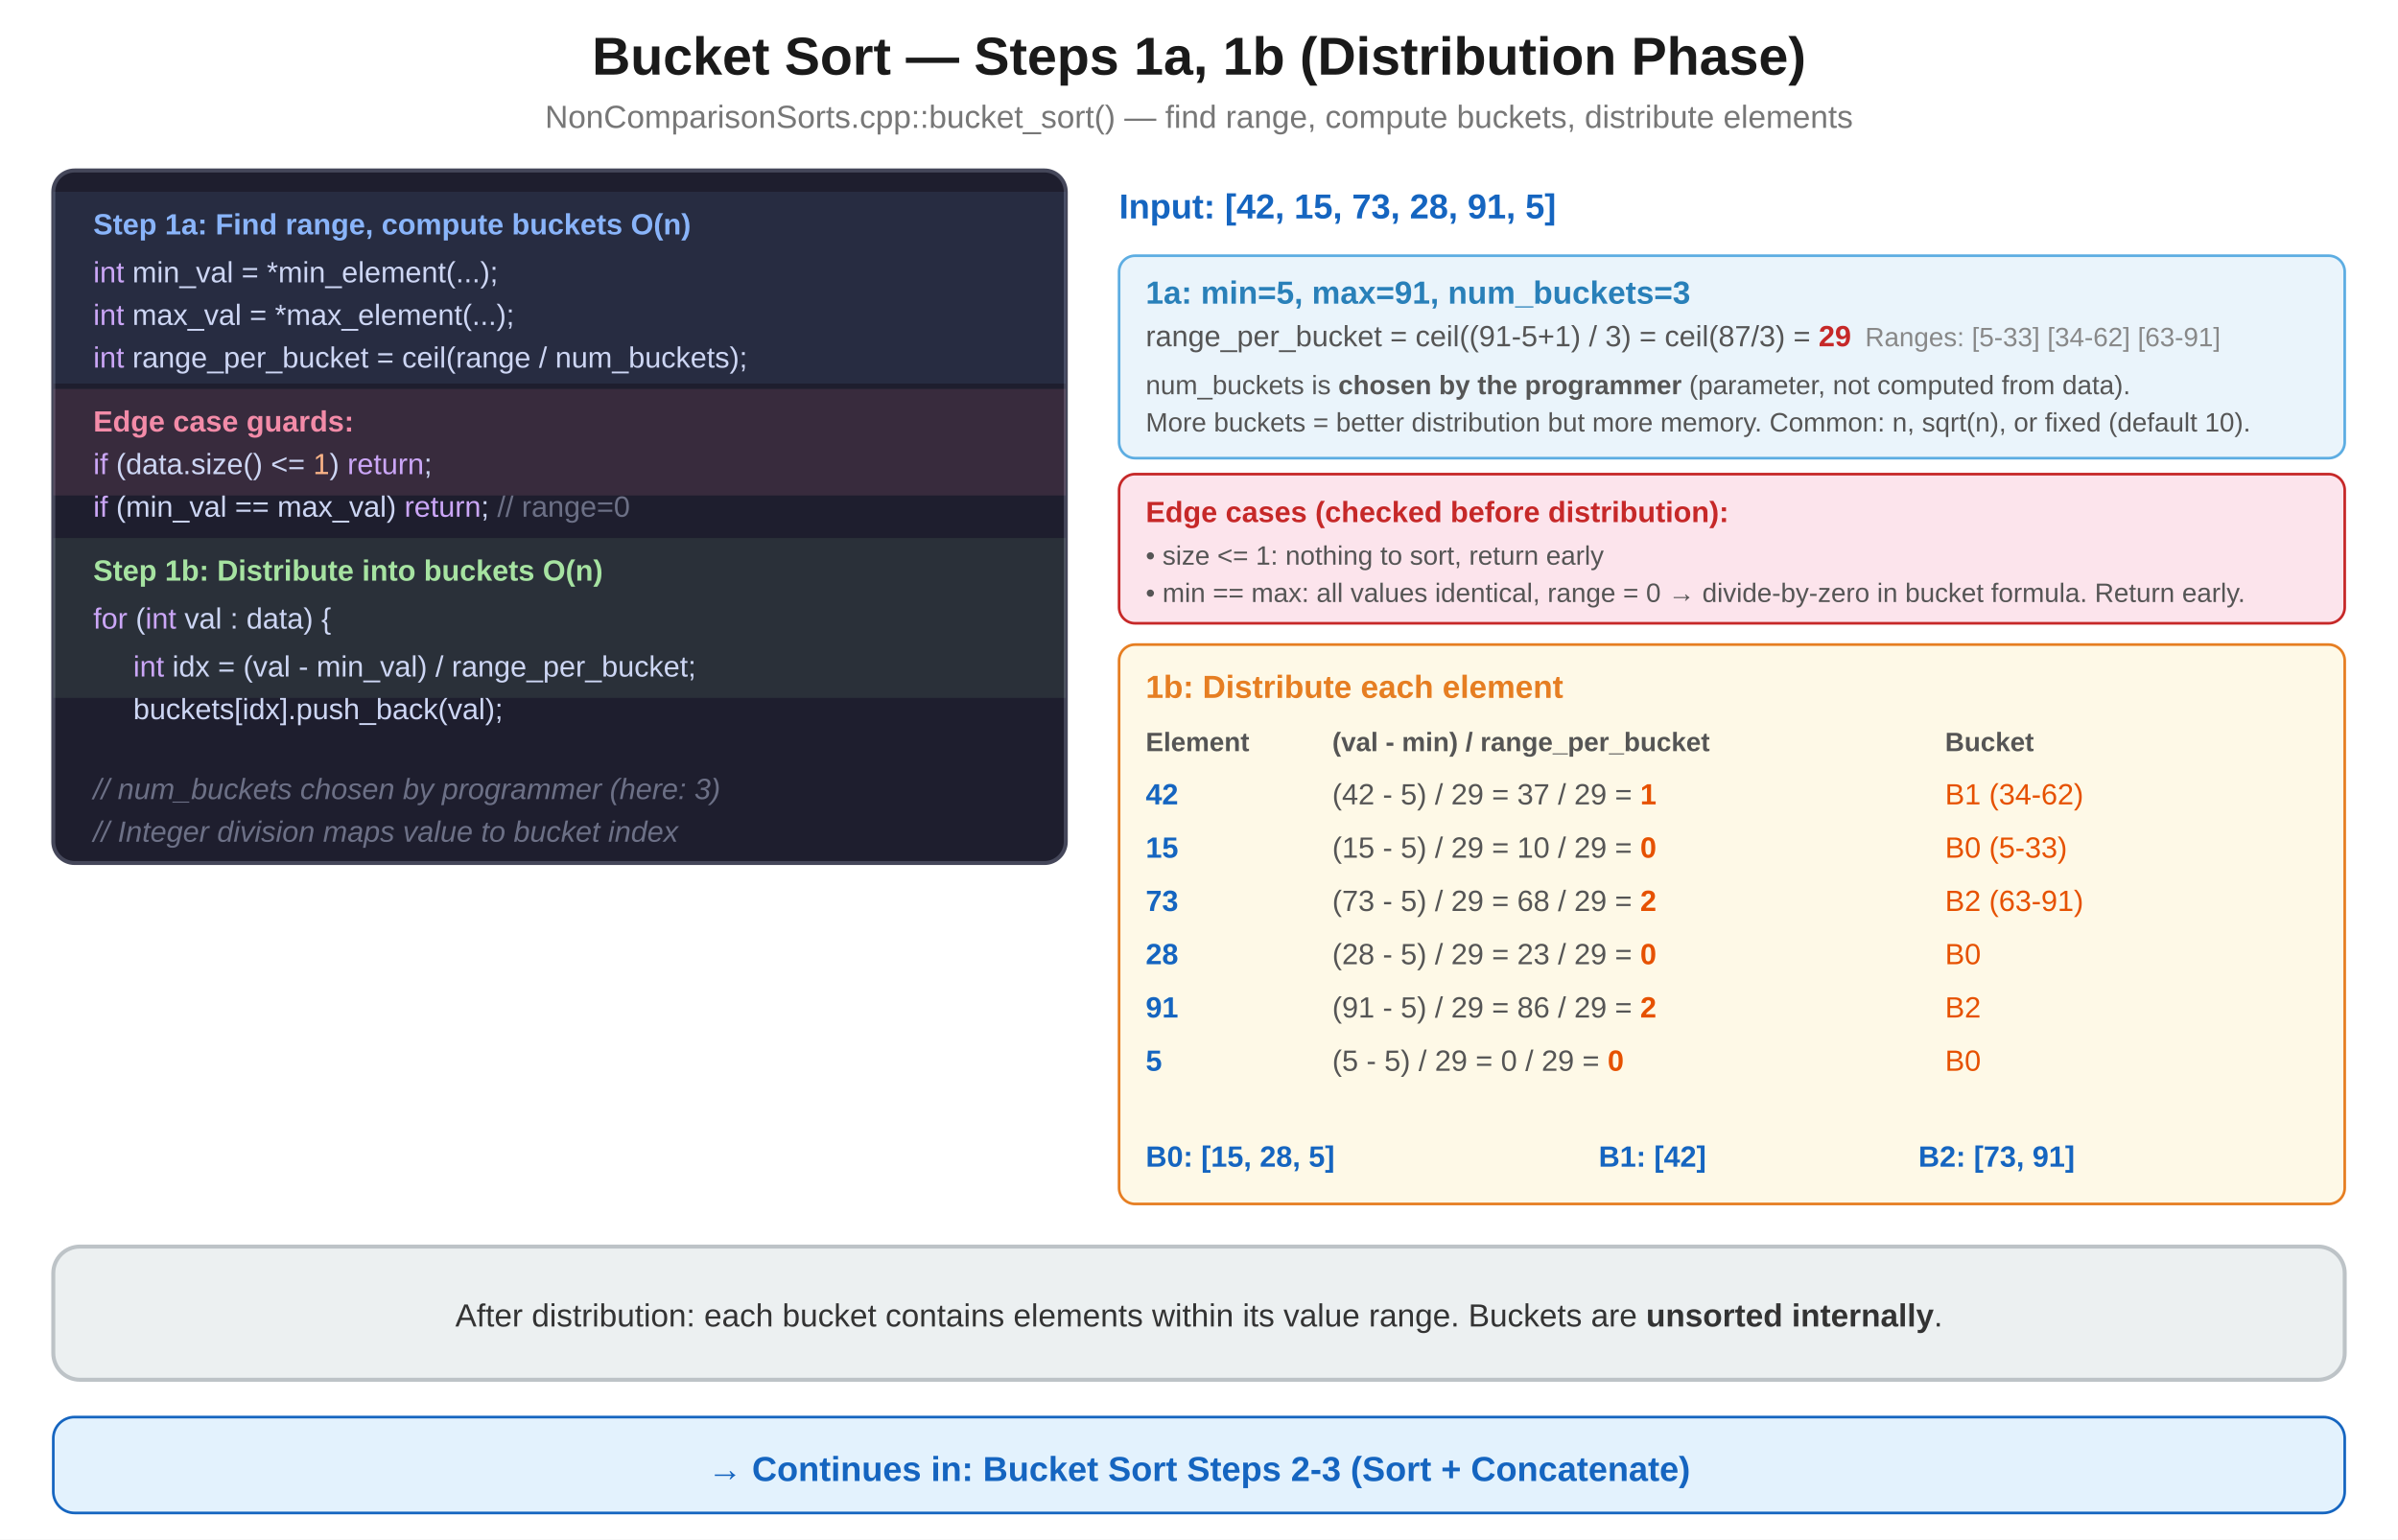
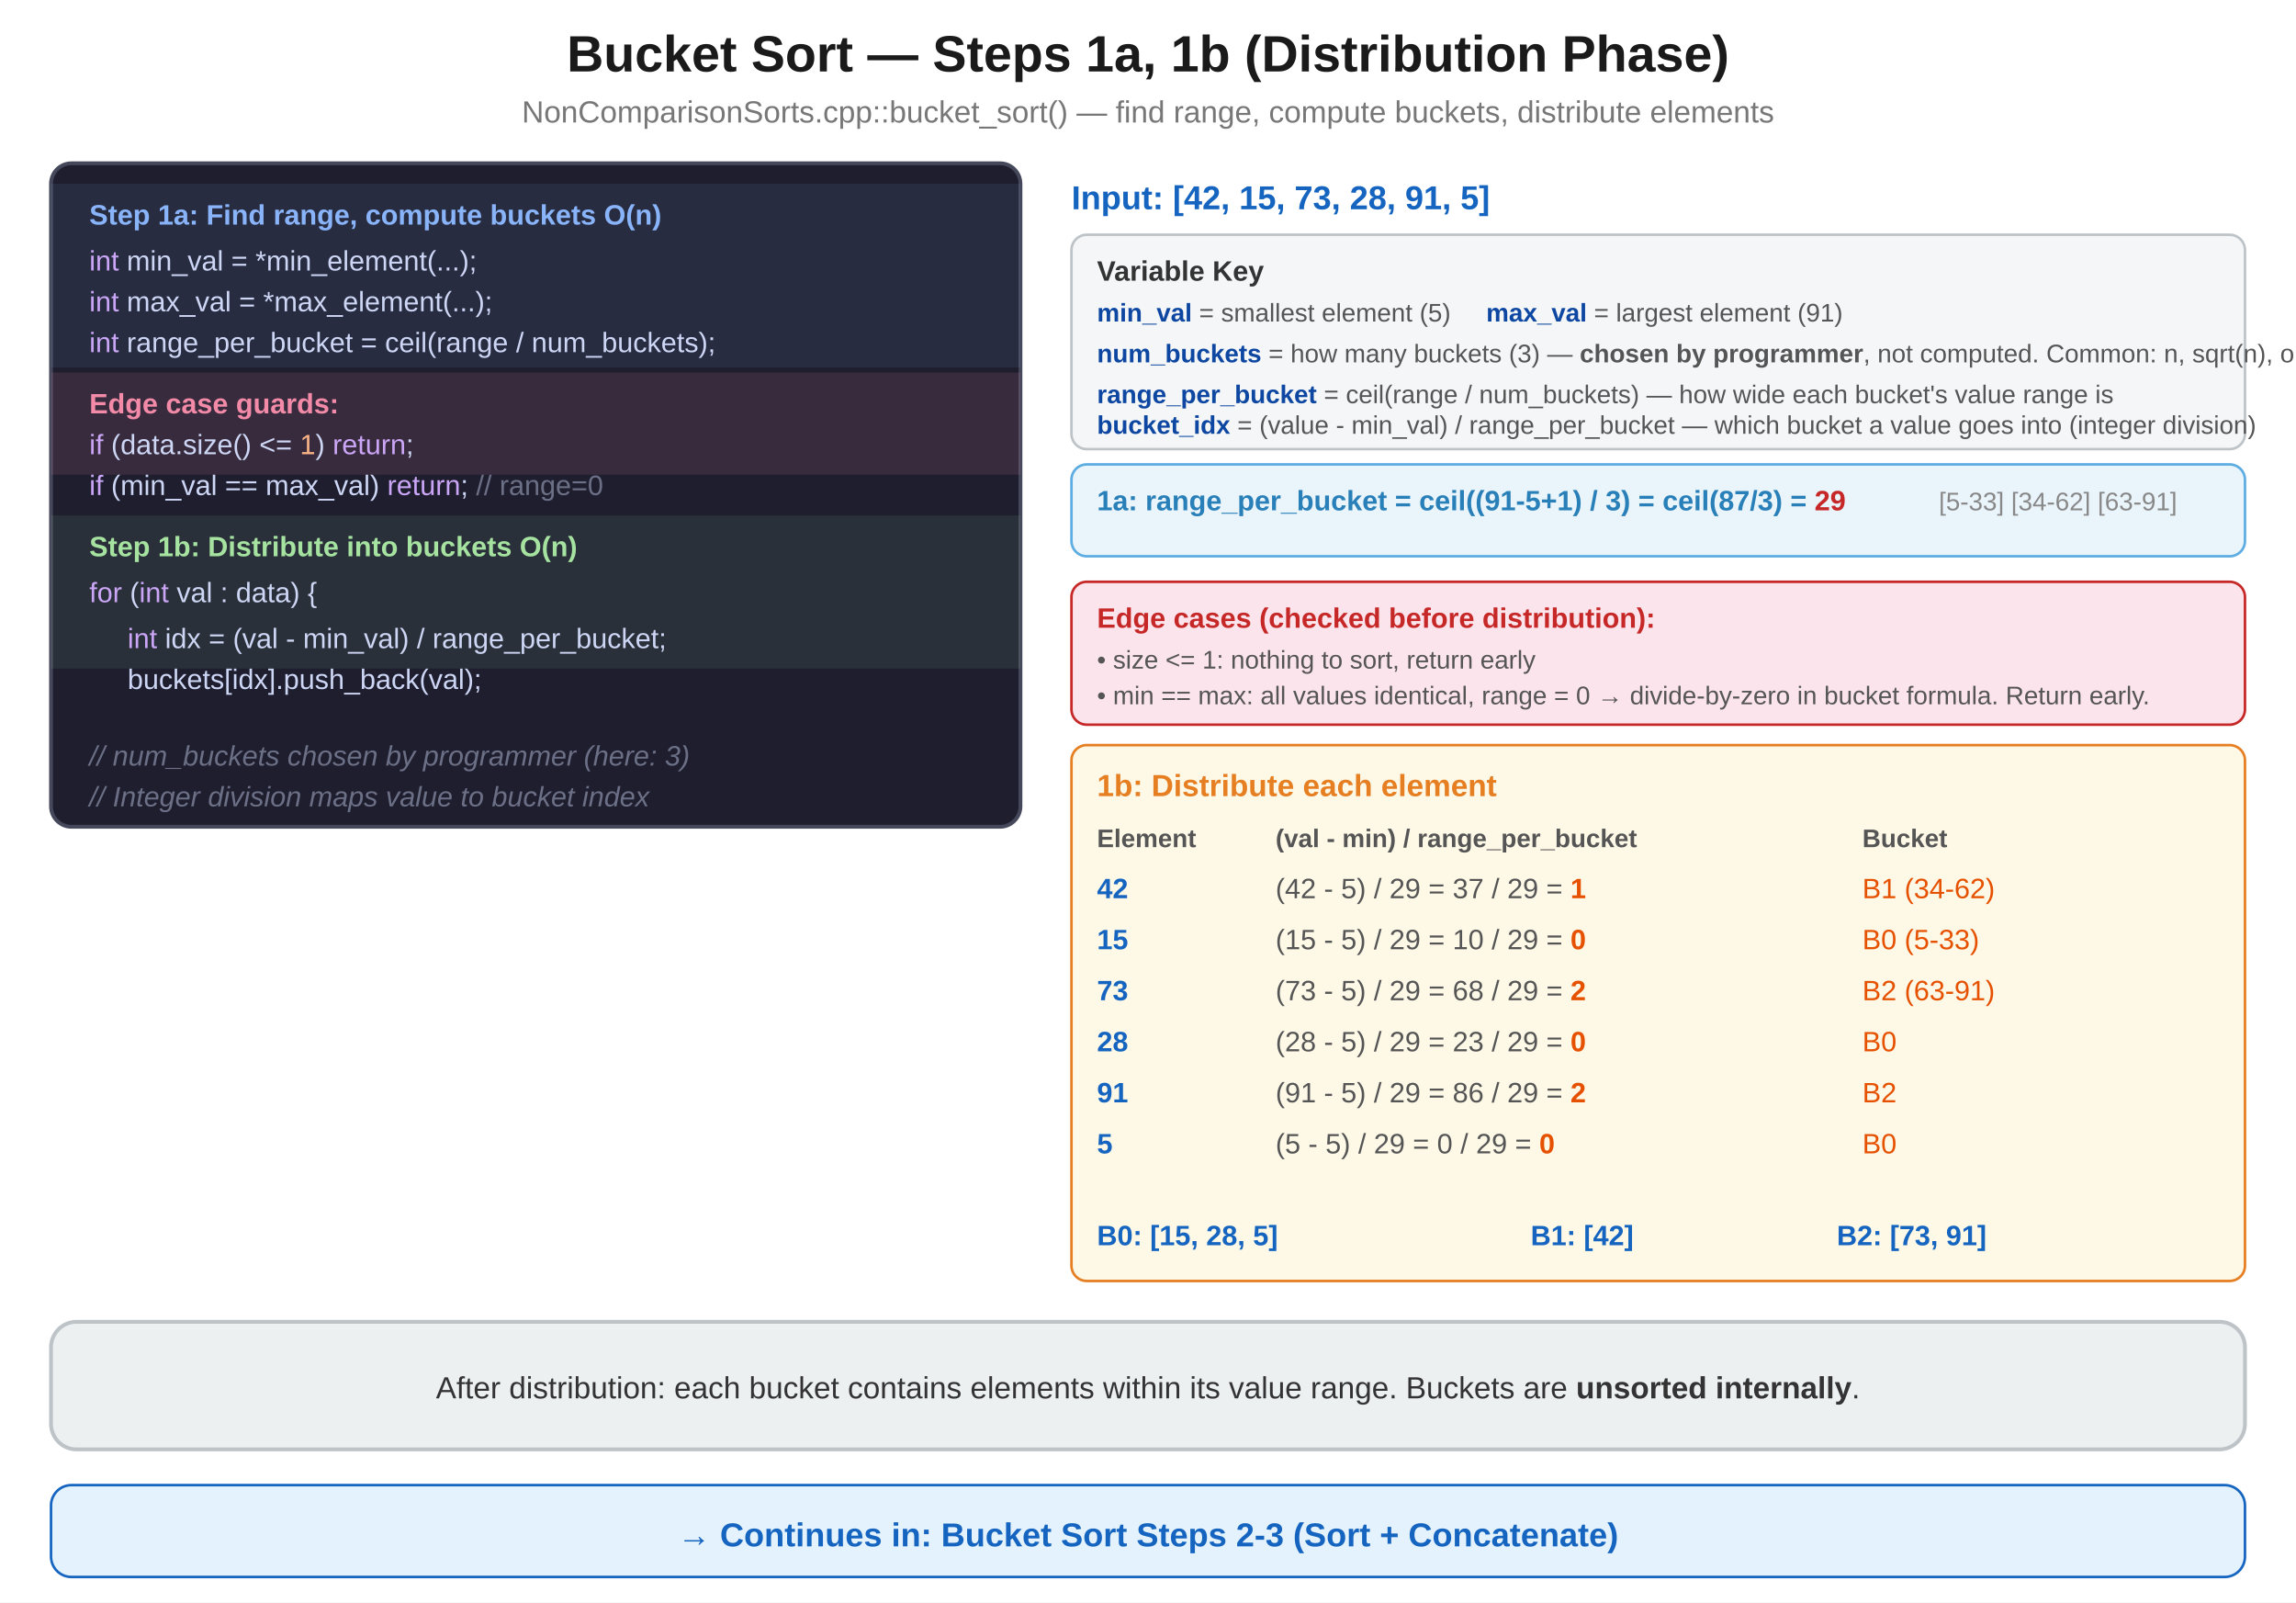
- <svg xmlns="http://www.w3.org/2000/svg" viewBox="0 0 900 578" font-family="'Segoe UI', Arial, sans-serif">
+ <svg xmlns="http://www.w3.org/2000/svg" viewBox="0 0 900 628" font-family="'Segoe UI', Arial, sans-serif">
  <rect width="100%" height="100%" fill="white" />
  <text x="450" y="28" text-anchor="middle" fill="#1a1a1a" font-size="20" font-weight="bold">Bucket Sort — Steps 1a, 1b (Distribution Phase)</text>
  <text x="450" y="48" text-anchor="middle" fill="#777" font-size="12">NonComparisonSorts.cpp::bucket_sort() — find range, compute buckets, distribute elements</text>
  <rect x="20" y="64" width="380" height="260" rx="8" fill="#1e1e2e" stroke="#45475a" stroke-width="1.5" />
  <rect x="20" y="72" width="380" height="72" fill="#89b4fa18" />
  <text x="35" y="88" fill="#89b4fa" font-size="11" font-weight="bold">Step 1a: Find range, compute buckets O(n)</text>
  <text x="35" y="106" fill="#cdd6f4" font-size="11">
    <tspan fill="#cba6f7">int</tspan> min_val = *min_element(...);</text>
  <text x="35" y="122" fill="#cdd6f4" font-size="11">
    <tspan fill="#cba6f7">int</tspan> max_val = *max_element(...);</text>
  <text x="35" y="138" fill="#cdd6f4" font-size="11">
    <tspan fill="#cba6f7">int</tspan> range_per_bucket = ceil(range / num_buckets);</text>
  <rect x="20" y="146" width="380" height="40" fill="#f38ba820" />
  <text x="35" y="162" fill="#f38ba8" font-size="11" font-weight="bold">Edge case guards:</text>
  <text x="35" y="178" fill="#cdd6f4" font-size="11">
    <tspan fill="#cba6f7">if</tspan> (data.size() &lt;= <tspan fill="#fab387">1</tspan>) <tspan fill="#cba6f7">return</tspan>;</text>
  <text x="35" y="194" fill="#cdd6f4" font-size="11">
    <tspan fill="#cba6f7">if</tspan> (min_val == max_val) <tspan fill="#cba6f7">return</tspan>; <tspan fill="#6c7086">// range=0</tspan>
  </text>
  <rect x="20" y="202" width="380" height="60" fill="#a6e3a118" />
  <text x="35" y="218" fill="#a6e3a1" font-size="11" font-weight="bold">Step 1b: Distribute into buckets O(n)</text>
  <text x="35" y="236" fill="#cdd6f4" font-size="11">
    <tspan fill="#cba6f7">for</tspan> (<tspan fill="#cba6f7">int</tspan> val : data) {</text>
  <text x="50" y="254" fill="#cdd6f4" font-size="11">
    <tspan fill="#cba6f7">int</tspan> idx = (val - min_val) / range_per_bucket;</text>
  <text x="50" y="270" fill="#cdd6f4" font-size="11">buckets[idx].push_back(val);</text>
  <text x="35" y="300" fill="#6c7086" font-size="11" font-style="italic">// num_buckets chosen by programmer (here: 3)</text>
  <text x="35" y="316" fill="#6c7086" font-size="11" font-style="italic">// Integer division maps value to bucket index</text>
  <text x="420" y="82" fill="#1565c0" font-size="13" font-weight="bold">Input: [42, 15, 73, 28, 91, 5]</text>
-   <rect x="420" y="96" width="460" height="76" rx="6" fill="#eaf4fb" stroke="#5dade2" stroke-width="1" />
-   <text x="430" y="114" fill="#2980b9" font-size="12" font-weight="bold">1a: min=5, max=91, num_buckets=3</text>
-   <text x="430" y="130" fill="#555" font-size="11">range_per_bucket = ceil((91-5+1) / 3) = ceil(87/3) = <tspan font-weight="bold" fill="#c62828">29</tspan>
+   <rect x="420" y="92" width="460" height="84" rx="6" fill="#f4f6f7" stroke="#bdc3c7" stroke-width="1" />
+   <text x="430" y="110" fill="#333" font-size="11" font-weight="bold">Variable Key</text>
+   <text x="430" y="126" fill="#555" font-size="10">
+     <tspan font-weight="bold" fill="#0d47a1">min_val</tspan> = smallest element (5)     <tspan font-weight="bold" fill="#0d47a1">max_val</tspan> = largest element (91)</text>
+   <text x="430" y="142" fill="#555" font-size="10">
+     <tspan font-weight="bold" fill="#0d47a1">num_buckets</tspan> = how many buckets (3) — <tspan font-weight="bold">chosen by programmer</tspan>, not computed. Common: n, sqrt(n), or fixed.</text>
+   <text x="430" y="158" fill="#555" font-size="10">
+     <tspan font-weight="bold" fill="#0d47a1">range_per_bucket</tspan> = ceil(range / num_buckets) — how wide each bucket's value range is</text>
+   <text x="430" y="170" fill="#555" font-size="10">
+     <tspan font-weight="bold" fill="#0d47a1">bucket_idx</tspan> = (value - min_val) / range_per_bucket — which bucket a value goes into (integer division)</text>
+   <rect x="420" y="182" width="460" height="36" rx="6" fill="#eaf4fb" stroke="#5dade2" stroke-width="1" />
+   <text x="430" y="200" fill="#2980b9" font-size="11" font-weight="bold">1a: range_per_bucket = ceil((91-5+1) / 3) = ceil(87/3) = <tspan fill="#c62828">29</tspan>
  </text>
-   <text x="700" y="130" fill="#888" font-size="10">Ranges: [5-33] [34-62] [63-91]</text>
-   <text x="430" y="148" fill="#555" font-size="10">num_buckets is <tspan font-weight="bold">chosen by the programmer</tspan> (parameter, not computed from data).</text>
-   <text x="430" y="162" fill="#555" font-size="10">More buckets = better distribution but more memory. Common: n, sqrt(n), or fixed (default 10).</text>
-   <rect x="420" y="178" width="460" height="56" rx="6" fill="#fce4ec" stroke="#c62828" stroke-width="1" />
-   <text x="430" y="196" fill="#c62828" font-size="11" font-weight="bold">Edge cases (checked before distribution):</text>
-   <text x="430" y="212" fill="#555" font-size="10">• size &lt;= 1: nothing to sort, return early</text>
-   <text x="430" y="226" fill="#555" font-size="10">• min == max: all values identical, range = 0 → divide-by-zero in bucket formula. Return early.</text>
-   <rect x="420" y="242" width="460" height="210" rx="6" fill="#fef9e7" stroke="#e67e22" stroke-width="1" />
-   <text x="430" y="262" fill="#e67e22" font-size="12" font-weight="bold">1b: Distribute each element</text>
-   <text x="430" y="282" fill="#555" font-size="10" font-weight="bold">Element</text>
-   <text x="500" y="282" fill="#555" font-size="10" font-weight="bold">(val - min) / range_per_bucket</text>
-   <text x="730" y="282" fill="#555" font-size="10" font-weight="bold">Bucket</text>
-   <text x="430" y="302" fill="#1565c0" font-size="11" font-weight="bold">42</text>
-   <text x="500" y="302" fill="#555" font-size="11">(42 - 5) / 29 = 37 / 29 = <tspan fill="#e65100" font-weight="bold">1</tspan>
+   <text x="760" y="200" fill="#888" font-size="10">[5-33] [34-62] [63-91]</text>
+   <rect x="420" y="228" width="460" height="56" rx="6" fill="#fce4ec" stroke="#c62828" stroke-width="1" />
+   <text x="430" y="246" fill="#c62828" font-size="11" font-weight="bold">Edge cases (checked before distribution):</text>
+   <text x="430" y="262" fill="#555" font-size="10">• size &lt;= 1: nothing to sort, return early</text>
+   <text x="430" y="276" fill="#555" font-size="10">• min == max: all values identical, range = 0 → divide-by-zero in bucket formula. Return early.</text>
+   <rect x="420" y="292" width="460" height="210" rx="6" fill="#fef9e7" stroke="#e67e22" stroke-width="1" />
+   <text x="430" y="312" fill="#e67e22" font-size="12" font-weight="bold">1b: Distribute each element</text>
+   <text x="430" y="332" fill="#555" font-size="10" font-weight="bold">Element</text>
+   <text x="500" y="332" fill="#555" font-size="10" font-weight="bold">(val - min) / range_per_bucket</text>
+   <text x="730" y="332" fill="#555" font-size="10" font-weight="bold">Bucket</text>
+   <text x="430" y="352" fill="#1565c0" font-size="11" font-weight="bold">42</text>
+   <text x="500" y="352" fill="#555" font-size="11">(42 - 5) / 29 = 37 / 29 = <tspan fill="#e65100" font-weight="bold">1</tspan>
  </text>
-   <text x="730" y="302" fill="#e65100" font-size="11">B1 (34-62)</text>
-   <text x="430" y="322" fill="#1565c0" font-size="11" font-weight="bold">15</text>
-   <text x="500" y="322" fill="#555" font-size="11">(15 - 5) / 29 = 10 / 29 = <tspan fill="#e65100" font-weight="bold">0</tspan>
+   <text x="730" y="352" fill="#e65100" font-size="11">B1 (34-62)</text>
+   <text x="430" y="372" fill="#1565c0" font-size="11" font-weight="bold">15</text>
+   <text x="500" y="372" fill="#555" font-size="11">(15 - 5) / 29 = 10 / 29 = <tspan fill="#e65100" font-weight="bold">0</tspan>
  </text>
-   <text x="730" y="322" fill="#e65100" font-size="11">B0 (5-33)</text>
-   <text x="430" y="342" fill="#1565c0" font-size="11" font-weight="bold">73</text>
-   <text x="500" y="342" fill="#555" font-size="11">(73 - 5) / 29 = 68 / 29 = <tspan fill="#e65100" font-weight="bold">2</tspan>
+   <text x="730" y="372" fill="#e65100" font-size="11">B0 (5-33)</text>
+   <text x="430" y="392" fill="#1565c0" font-size="11" font-weight="bold">73</text>
+   <text x="500" y="392" fill="#555" font-size="11">(73 - 5) / 29 = 68 / 29 = <tspan fill="#e65100" font-weight="bold">2</tspan>
  </text>
-   <text x="730" y="342" fill="#e65100" font-size="11">B2 (63-91)</text>
-   <text x="430" y="362" fill="#1565c0" font-size="11" font-weight="bold">28</text>
-   <text x="500" y="362" fill="#555" font-size="11">(28 - 5) / 29 = 23 / 29 = <tspan fill="#e65100" font-weight="bold">0</tspan>
+   <text x="730" y="392" fill="#e65100" font-size="11">B2 (63-91)</text>
+   <text x="430" y="412" fill="#1565c0" font-size="11" font-weight="bold">28</text>
+   <text x="500" y="412" fill="#555" font-size="11">(28 - 5) / 29 = 23 / 29 = <tspan fill="#e65100" font-weight="bold">0</tspan>
  </text>
-   <text x="730" y="362" fill="#e65100" font-size="11">B0</text>
-   <text x="430" y="382" fill="#1565c0" font-size="11" font-weight="bold">91</text>
-   <text x="500" y="382" fill="#555" font-size="11">(91 - 5) / 29 = 86 / 29 = <tspan fill="#e65100" font-weight="bold">2</tspan>
+   <text x="730" y="412" fill="#e65100" font-size="11">B0</text>
+   <text x="430" y="432" fill="#1565c0" font-size="11" font-weight="bold">91</text>
+   <text x="500" y="432" fill="#555" font-size="11">(91 - 5) / 29 = 86 / 29 = <tspan fill="#e65100" font-weight="bold">2</tspan>
  </text>
-   <text x="730" y="382" fill="#e65100" font-size="11">B2</text>
-   <text x="430" y="402" fill="#1565c0" font-size="11" font-weight="bold">5</text>
-   <text x="500" y="402" fill="#555" font-size="11">(5 - 5) / 29 = 0 / 29 = <tspan fill="#e65100" font-weight="bold">0</tspan>
+   <text x="730" y="432" fill="#e65100" font-size="11">B2</text>
+   <text x="430" y="452" fill="#1565c0" font-size="11" font-weight="bold">5</text>
+   <text x="500" y="452" fill="#555" font-size="11">(5 - 5) / 29 = 0 / 29 = <tspan fill="#e65100" font-weight="bold">0</tspan>
  </text>
-   <text x="730" y="402" fill="#e65100" font-size="11">B0</text>
-   <text x="430" y="438" fill="#1565c0" font-size="11" font-weight="bold">B0: [15, 28, 5]</text>
-   <text x="600" y="438" fill="#1565c0" font-size="11" font-weight="bold">B1: [42]</text>
-   <text x="720" y="438" fill="#1565c0" font-size="11" font-weight="bold">B2: [73, 91]</text>
-   <rect x="20" y="468" width="860" height="50" rx="10" fill="#ecf0f1" stroke="#bdc3c7" stroke-width="1.5" />
-   <text x="450" y="498" text-anchor="middle" fill="#333" font-size="12">After distribution: each bucket contains elements within its value range. Buckets are <tspan font-weight="bold">unsorted internally</tspan>.</text>
-   <rect x="20" y="532" width="860" height="36" rx="8" fill="#e3f2fd" stroke="#1565c0" stroke-width="1" />
-   <text x="450" y="556" text-anchor="middle" fill="#1565c0" font-size="13" font-weight="bold">→ Continues in: Bucket Sort Steps 2-3 (Sort + Concatenate)</text>
+   <text x="730" y="452" fill="#e65100" font-size="11">B0</text>
+   <text x="430" y="488" fill="#1565c0" font-size="11" font-weight="bold">B0: [15, 28, 5]</text>
+   <text x="600" y="488" fill="#1565c0" font-size="11" font-weight="bold">B1: [42]</text>
+   <text x="720" y="488" fill="#1565c0" font-size="11" font-weight="bold">B2: [73, 91]</text>
+   <rect x="20" y="518" width="860" height="50" rx="10" fill="#ecf0f1" stroke="#bdc3c7" stroke-width="1.5" />
+   <text x="450" y="548" text-anchor="middle" fill="#333" font-size="12">After distribution: each bucket contains elements within its value range. Buckets are <tspan font-weight="bold">unsorted internally</tspan>.</text>
+   <rect x="20" y="582" width="860" height="36" rx="8" fill="#e3f2fd" stroke="#1565c0" stroke-width="1" />
+   <text x="450" y="606" text-anchor="middle" fill="#1565c0" font-size="13" font-weight="bold">→ Continues in: Bucket Sort Steps 2-3 (Sort + Concatenate)</text>
</svg>
